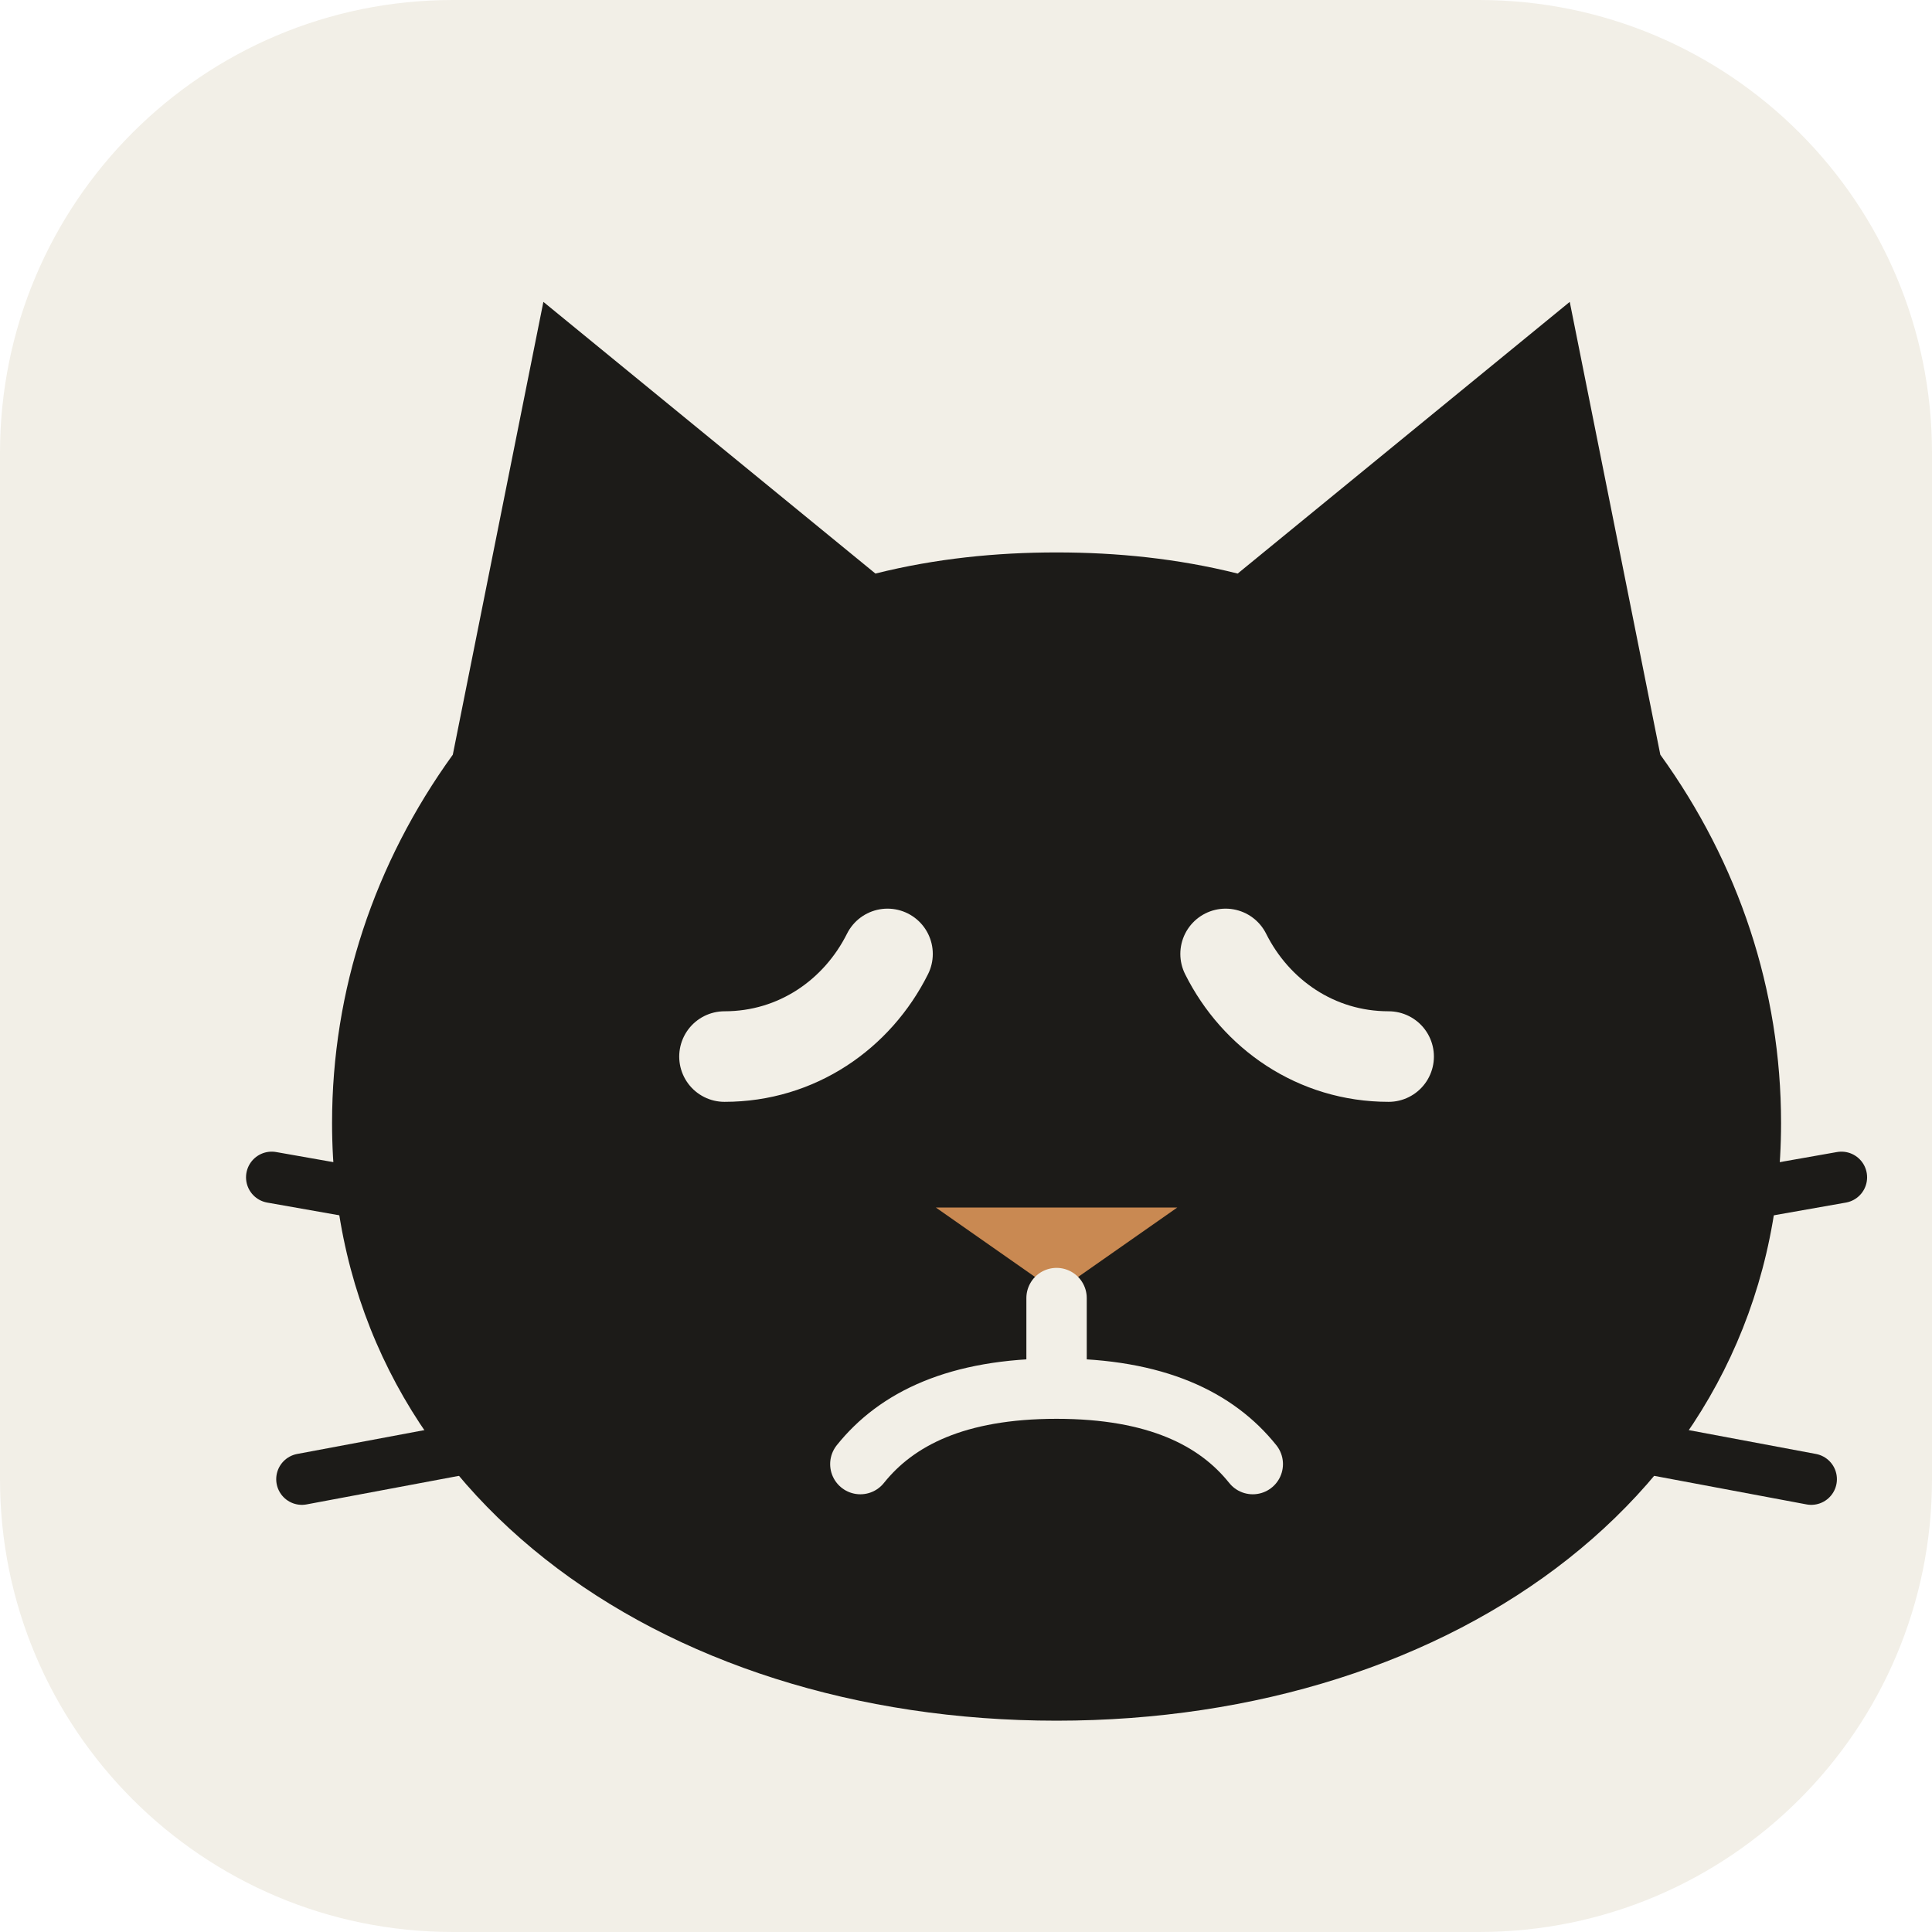
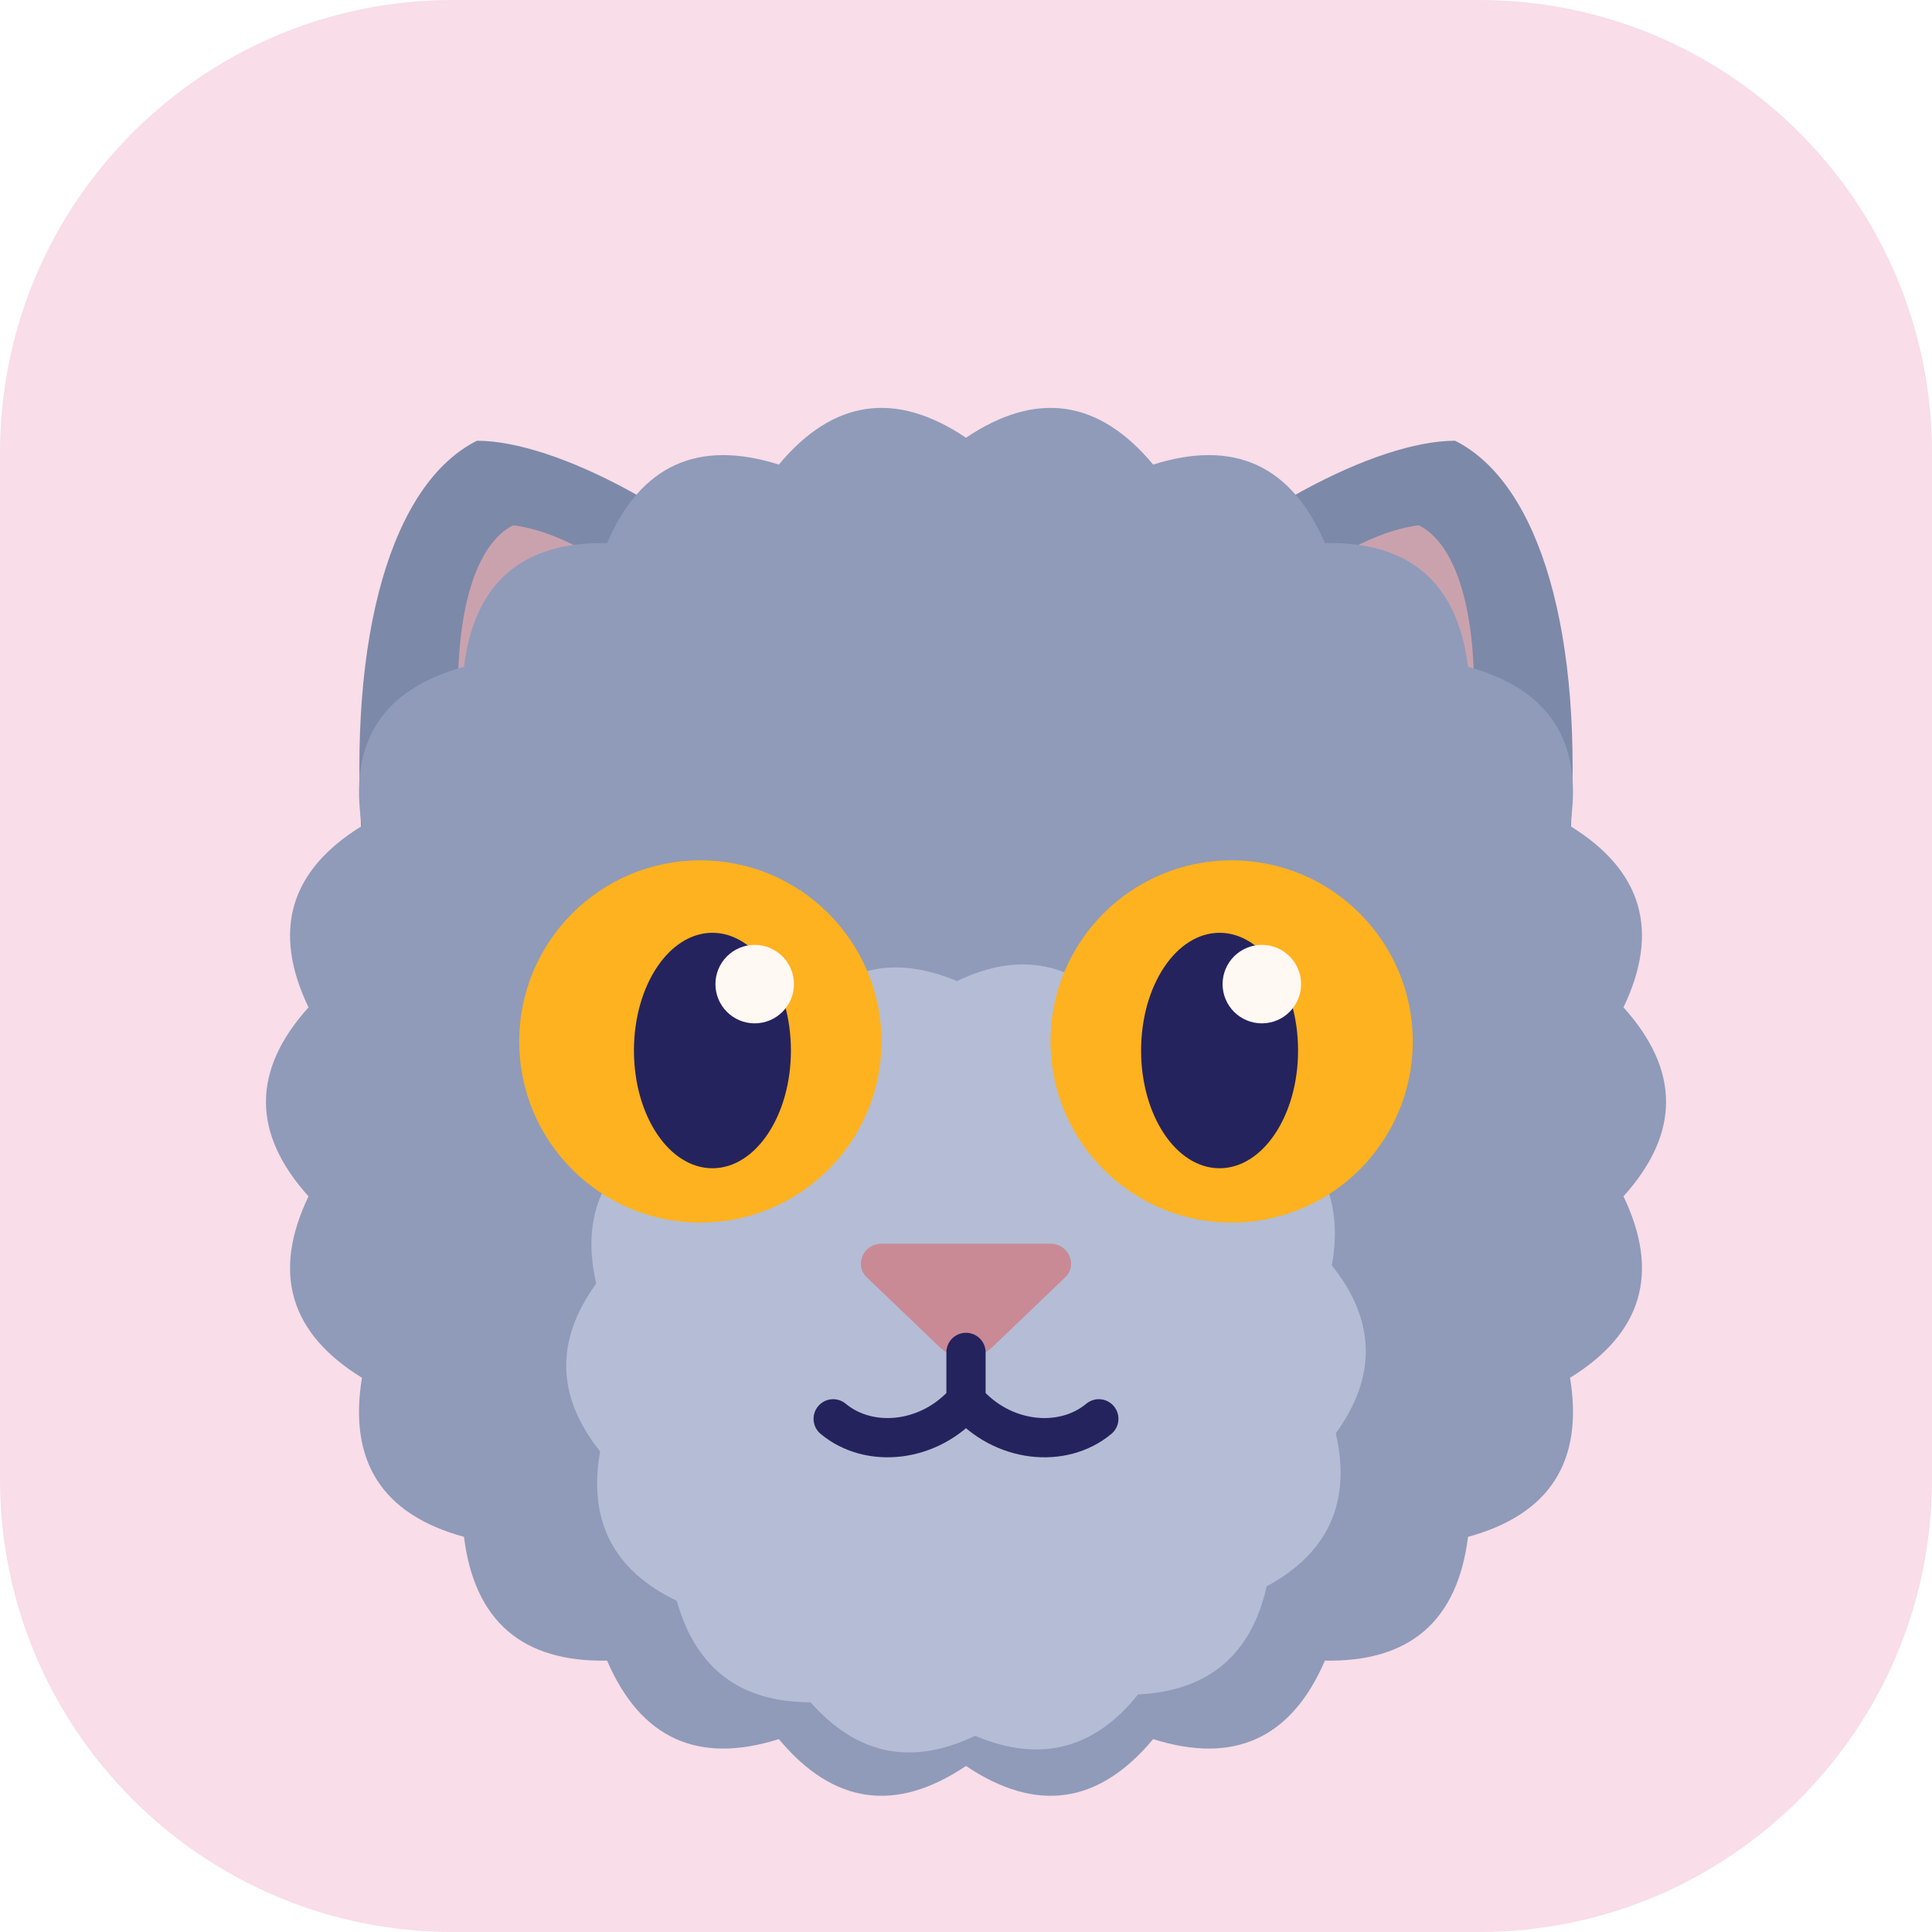
<svg xmlns="http://www.w3.org/2000/svg" viewBox="0 0 64 64">
-   <rect width="64" height="64" rx="15" fill="#f2efe7" />
-   <path d="M15 25 18 10l11 9c2-.5 4-.7 6-.7s4 .2 6 .7l11-9 3 15c2.6 3.6 4 7.8 4 12.2C59 49.3 48.2 57 35 57S11 49.3 11 37.2c0-4.4 1.4-8.6 4-12.2Z" fill="#1c1b18" />
-   <path d="M24 35c2.4 0 4.4-1.4 5.4-3.4M46 35c-2.4 0-4.4-1.4-5.4-3.4" fill="none" stroke="#f2efe7" stroke-width="3" stroke-linecap="round" />
-   <path d="m31 40 4 2.8 4-2.8" fill="#c98952" />
-   <path d="M35 43v3m0 0c-3.3 0-5.3 1-6.5 2.5M35 46c3.3 0 5.3 1 6.5 2.5" fill="none" stroke="#f2efe7" stroke-width="2" stroke-linecap="round" />
-   <path d="M26 42 9 39m17 7L10 49m34-7 17-3m-17 7 16 3" stroke="#1c1b18" stroke-width="1.7" stroke-linecap="round" />
+   <rect width="64" height="64" rx="15" fill="#f9dde8" />
+   <path d="M12 28 C11.5 21 13 16 15.8 14.6 C18.4 14.6 23 17 26.5 20.5 Z" fill="#7d89a8" />
+   <path d="M52 28 C52.5 21 51 16 48.2 14.6 C45.6 14.6 41 17 37.5 20.5 Z" fill="#7d89a8" />
+   <path d="M15.2 24 C15 20.2 15.8 18 17 17.4 C18.6 17.6 20.6 18.8 22.2 20.4 Z" fill="#c9a2ae" />
+   <path d="M48.8 24 C49 20.2 48.2 18 47 17.4 C45.4 17.6 43.4 18.8 41.8 20.4 Z" fill="#c9a2ae" />
+   <path d="M32 14.5Q35.5 12.15 38.2 15.39Q42.22 14.12 43.89 17.99Q48.11 17.91 48.63 22.09Q52.69 23.2 52.01 27.36Q55.6 29.57 53.78 33.37Q56.6 36.5 53.78 39.63Q55.6 43.43 52.01 45.64Q52.69 49.8 48.63 50.91Q48.11 55.09 43.89 55.01Q42.22 58.88 38.2 57.61Q35.5 60.85 32 58.5Q28.5 60.85 25.8 57.61Q21.78 58.88 20.11 55.01Q15.89 55.09 15.37 50.91Q11.31 49.8 11.99 45.64Q8.4 43.43 10.22 39.63Q7.4 36.5 10.22 33.37Q8.4 29.57 11.99 27.36Q11.31 23.2 15.37 22.09Q15.89 17.91 20.11 17.99Q21.78 14.12 25.8 15.39Q28.5 12.15 32 14.5Z" fill="#8f9bb9" />
+   <path d="M44.25 47.48Q45.03 50.89 41.96 52.55Q41.19 55.96 37.7 56.13Q35.52 58.86 32.3 57.5Q29.16 59.01 26.85 56.39Q23.36 56.39 22.42 53.03Q19.27 51.52 19.88 48.08Q17.7 45.35 19.75 42.52Q18.97 39.11 22.04 37.45Q22.81 34.04 26.3 33.87Q28.48 31.14 31.7 32.5Q34.84 30.99 37.15 33.61Q40.64 33.61 41.58 36.97Q44.73 38.48 44.12 41.92Q46.3 44.65 44.25 47.48Z" fill="#b4bdd5" />
+   <circle cx="23.2" cy="34.5" r="6" fill="#ffb21f" />
+   <circle cx="40.8" cy="34.5" r="6" fill="#ffb21f" />
+   <ellipse cx="23.6" cy="34.8" rx="2.6" ry="3.9" fill="#25235e" />
+   <ellipse cx="40.4" cy="34.8" rx="2.6" ry="3.9" fill="#25235e" />
+   <circle cx="25" cy="32.6" r="1.3" fill="#fff8f3" />
+   <circle cx="41.8" cy="32.6" r="1.3" fill="#fff8f3" />
+   <path d="M29.2 41.2 h5.6 c.6 0 .9.7.5 1.1 l-2.4 2.3 c-.5.5-1.3.5-1.8 0 l-2.4-2.3 c-.4-.4-.1-1.1.5-1.1Z" fill="#c98a96" />
+   <path d="M32 44.8 v1.6 M32 46.4 c-1.2 1.4 -3.2 1.6 -4.4 .6 M32 46.4 c1.2 1.4 3.2 1.6 4.4 .6" fill="none" stroke="#25235e" stroke-width="1.3" stroke-linecap="round" />
</svg>
